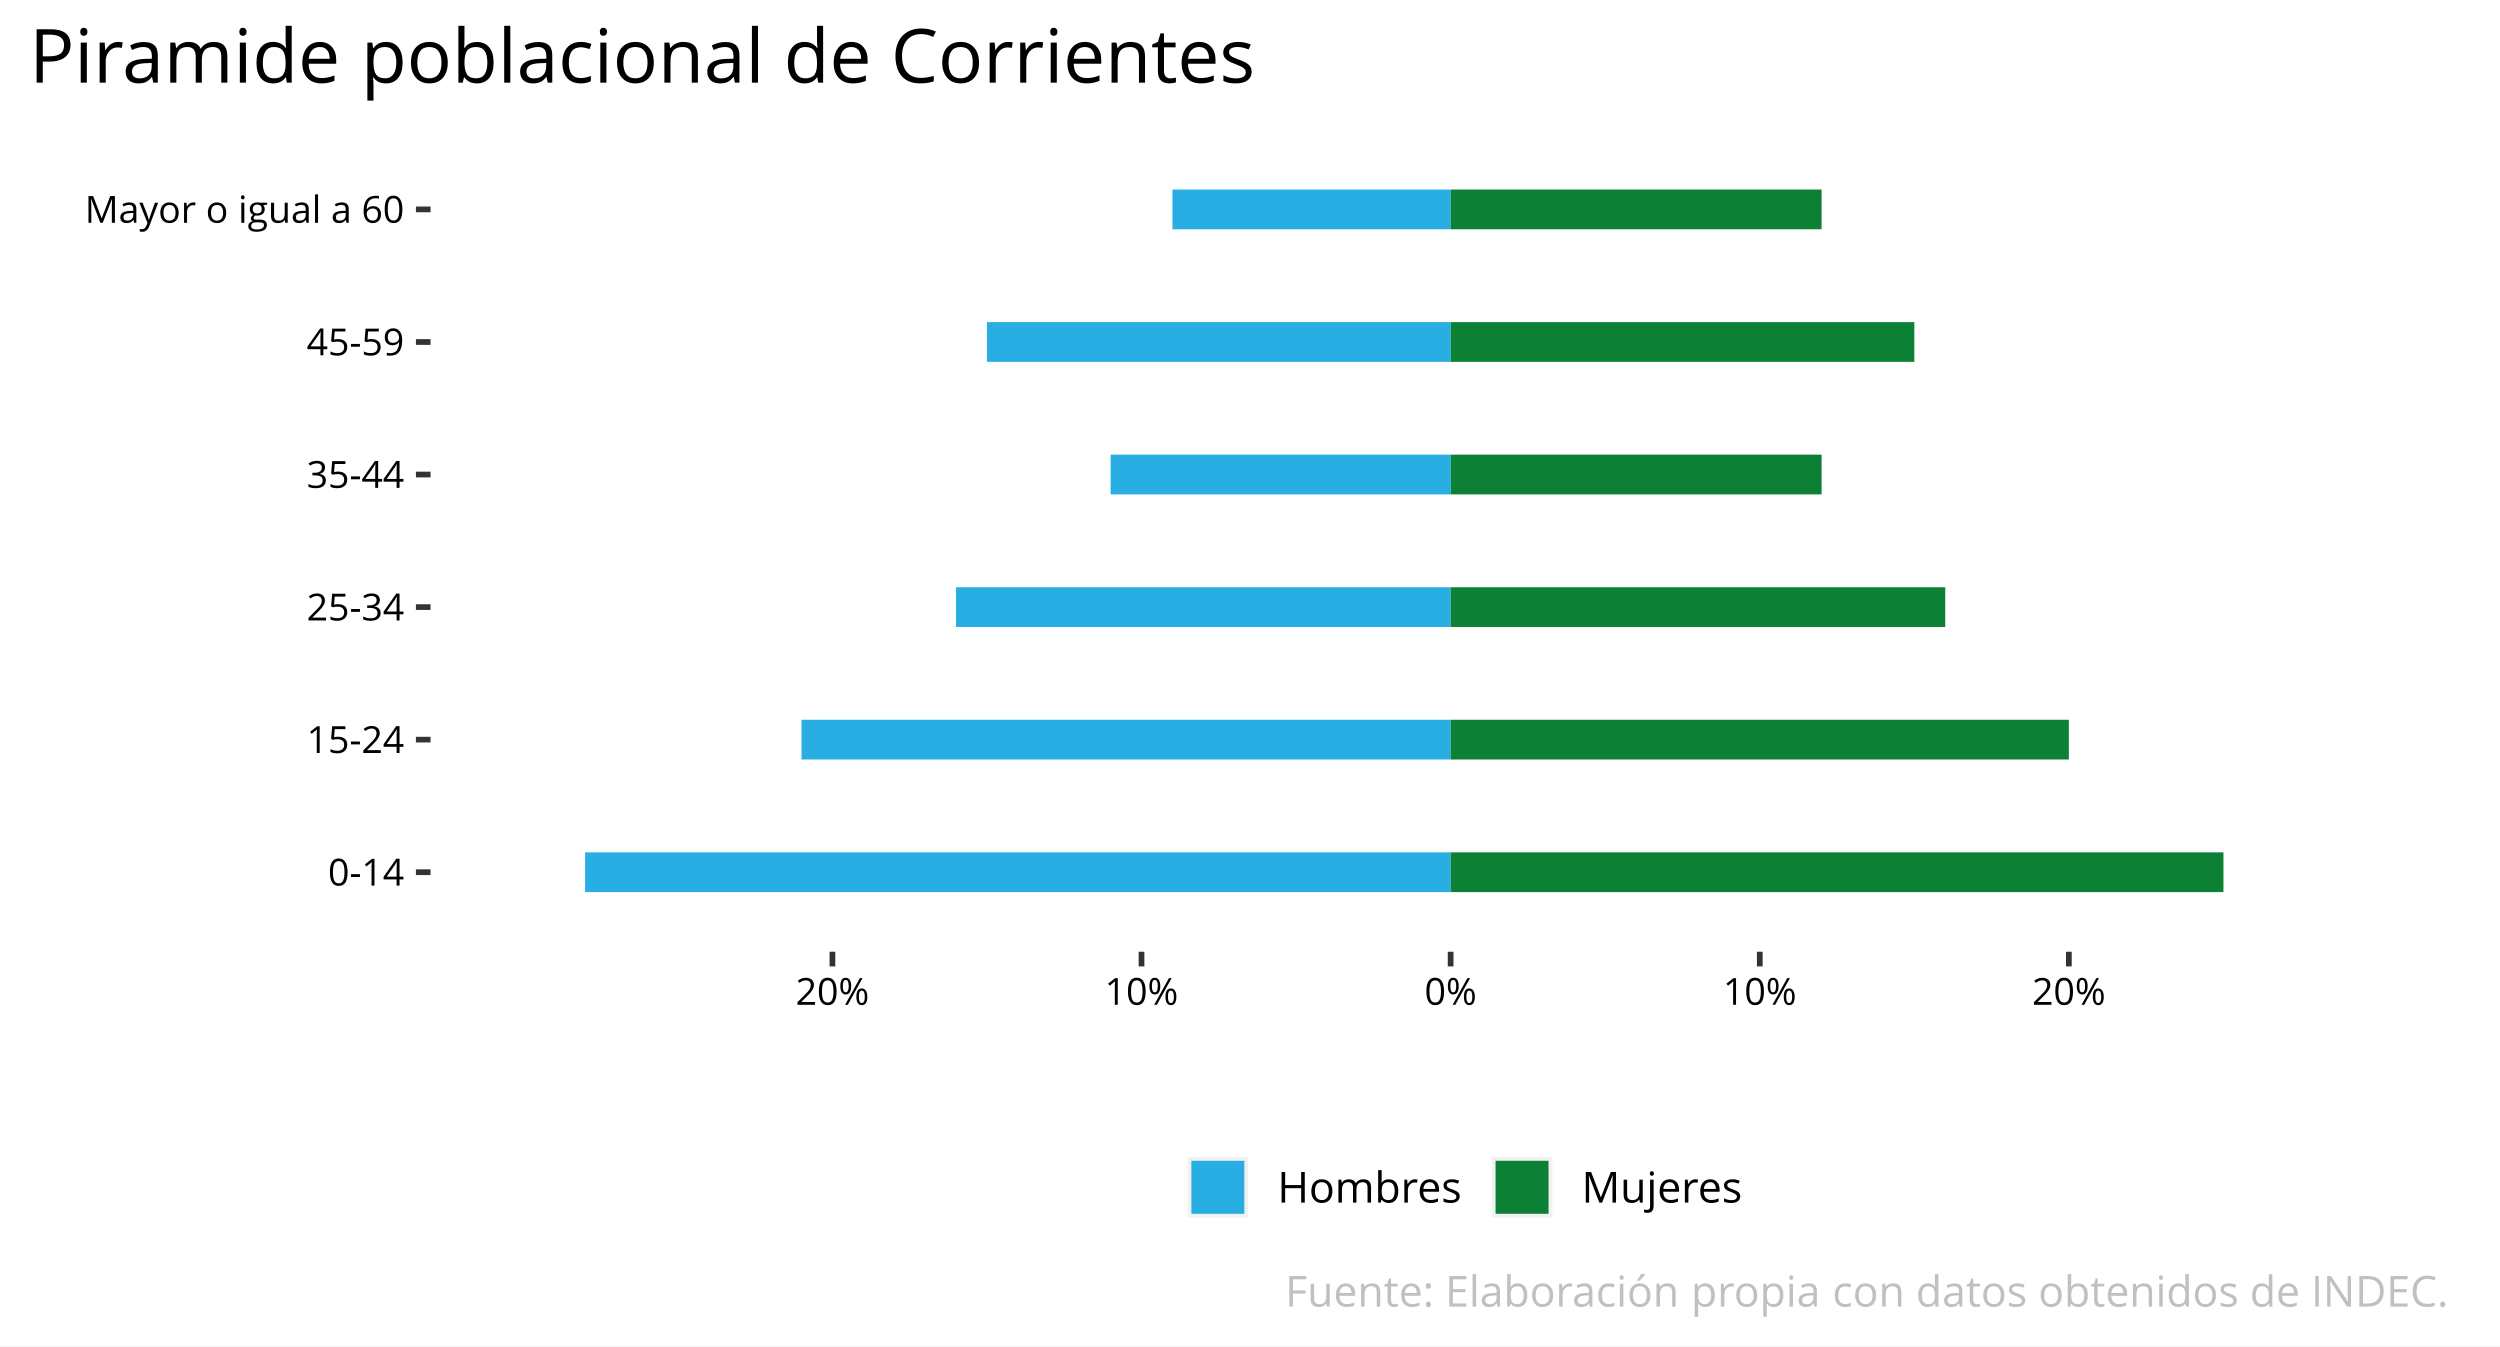
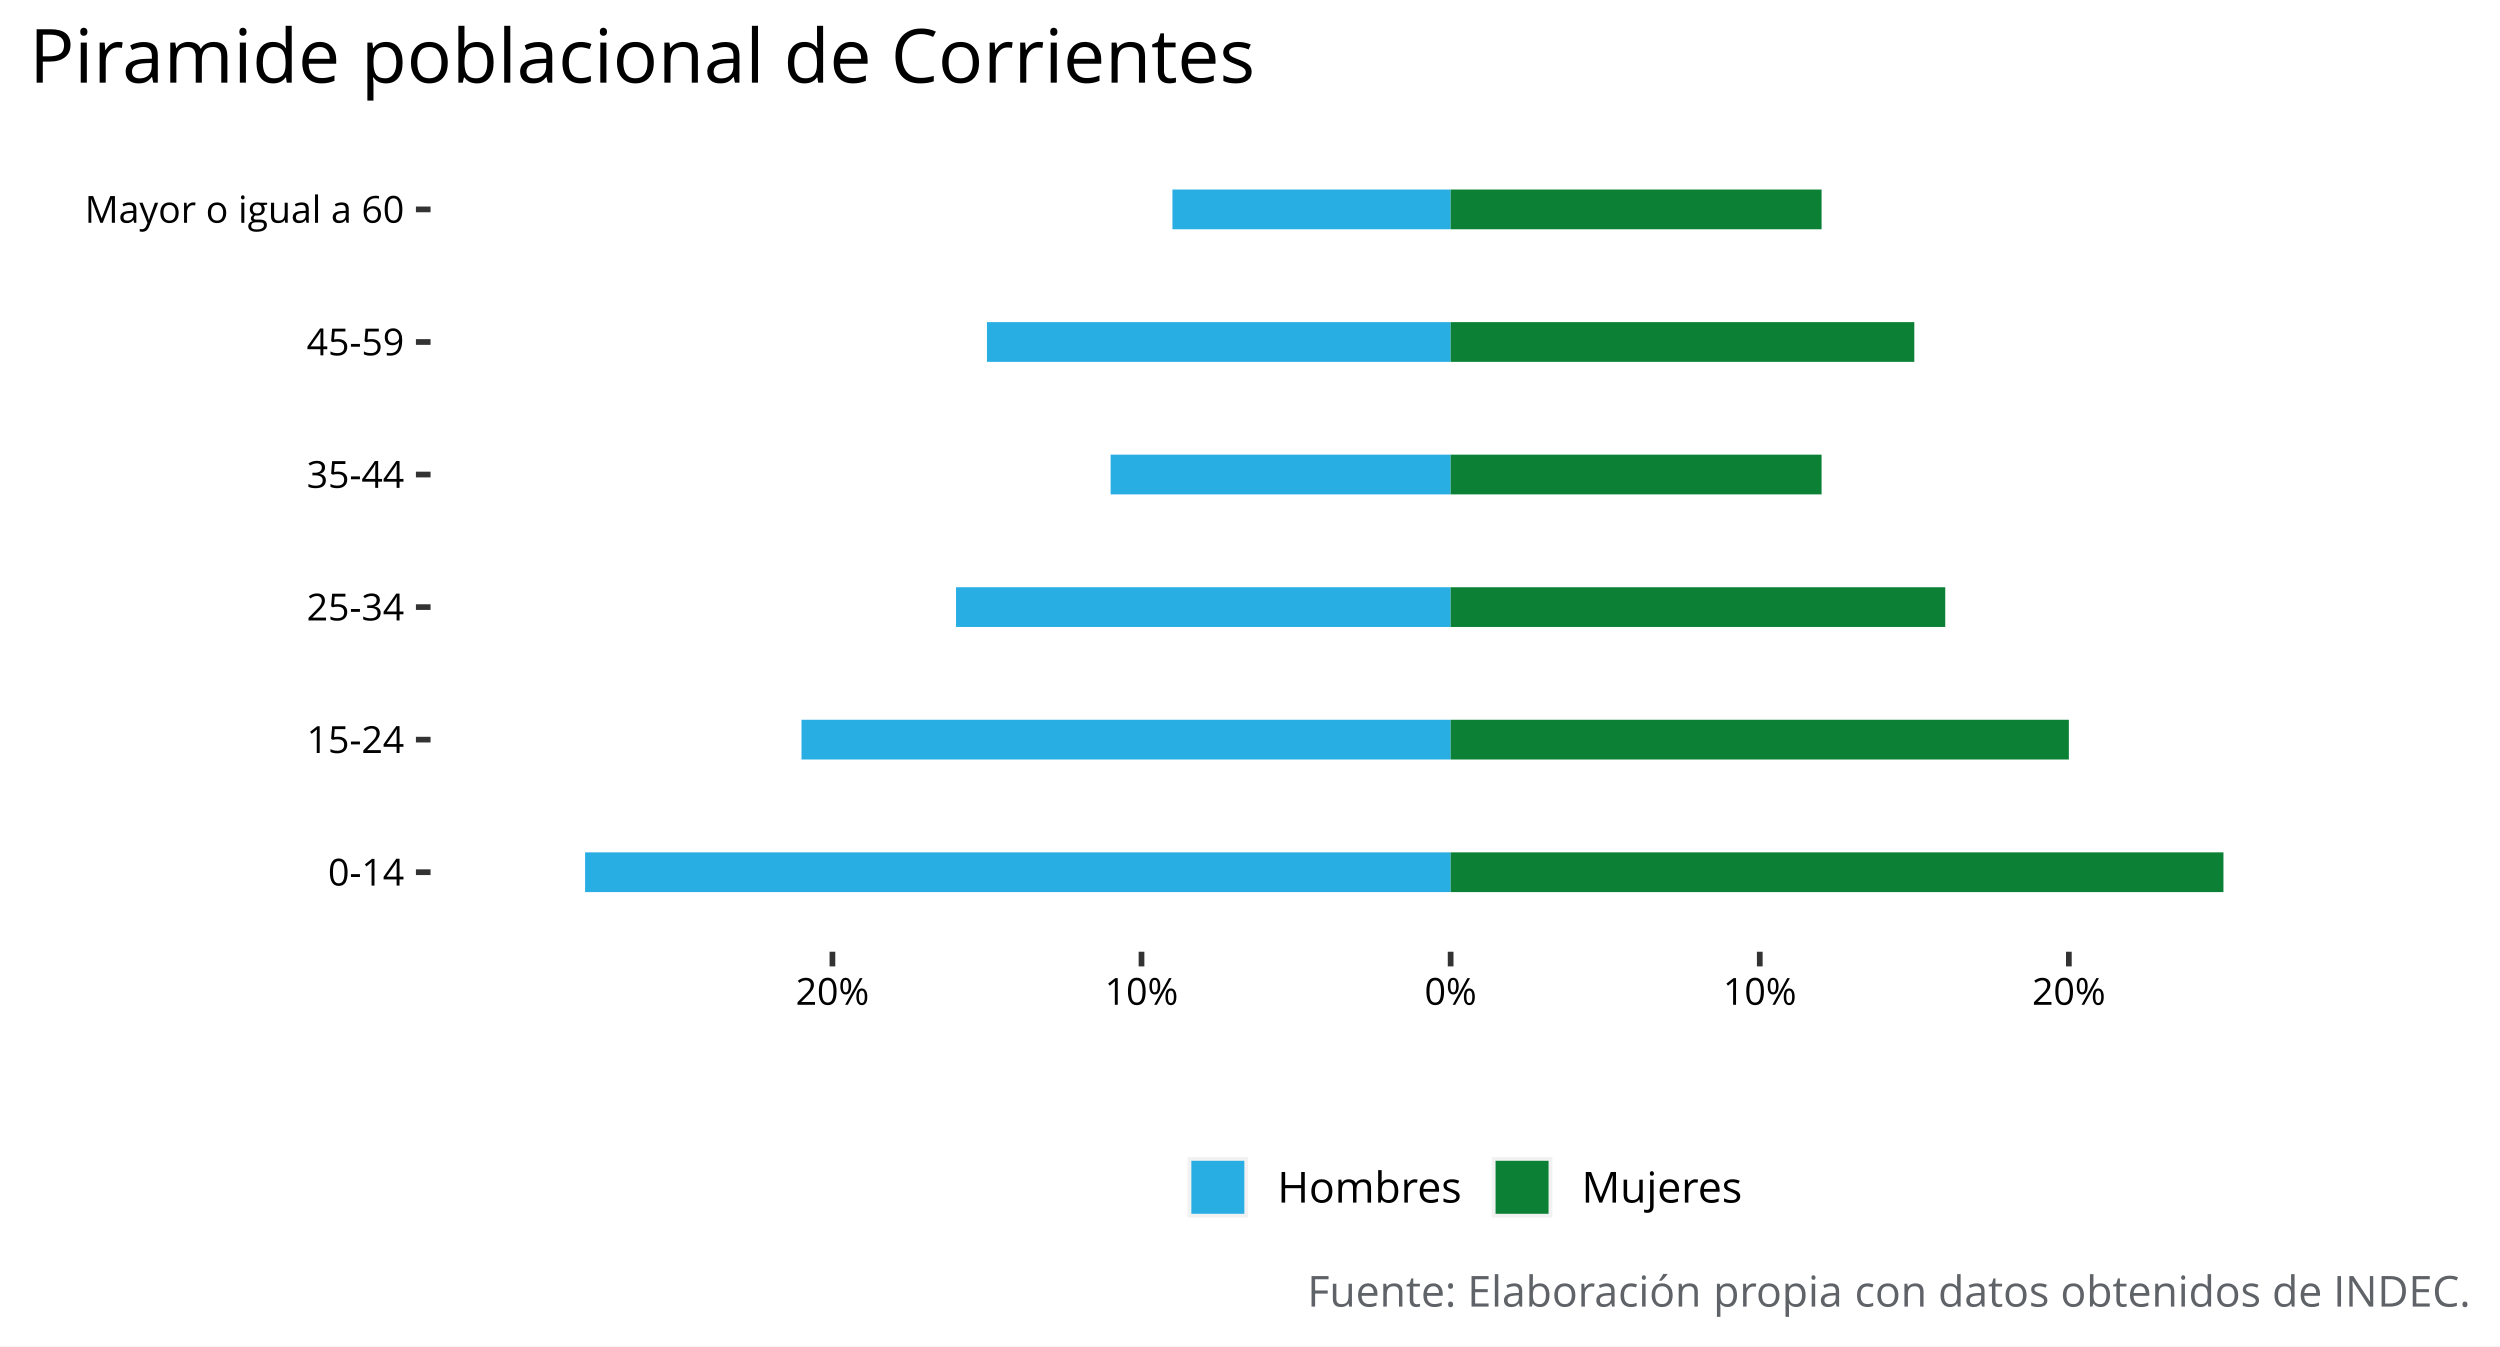
<svg xmlns="http://www.w3.org/2000/svg" class="svglite" width="468.00pt" height="252.00pt" viewBox="0 0 468.00 252.00">
  <defs>
    <style type="text/css">
    .svglite line, .svglite polyline, .svglite polygon, .svglite path, .svglite rect, .svglite circle {
      fill: none;
      stroke: #000000;
      stroke-linecap: round;
      stroke-linejoin: round;
      stroke-miterlimit: 10.00;
    }
  </style>
  </defs>
  <rect width="100%" height="100%" style="stroke: none; fill: #FFFFFF;" />
  <defs>
    <clipPath id="cpMC4wMHw0NjguMDB8MC4wMHwyNTIuMDA=">
      <rect x="0.00" y="0.00" width="468.00" height="252.00" />
    </clipPath>
  </defs>
  <g clip-path="url(#cpMC4wMHw0NjguMDB8MC4wMHwyNTIuMDA=)">
    <rect x="0.00" y="0" width="468.00" height="252.00" style="stroke-width: 1.07; stroke: #FFFFFF; fill: #FFFFFF;" />
  </g>
  <defs>
    <clipPath id="cpODAuNjB8NDYyLjUyfDI0LjMxfDE3OC4xNw==">
      <rect x="80.60" y="24.31" width="381.92" height="153.85" />
    </clipPath>
  </defs>
  <g clip-path="url(#cpODAuNjB8NDYyLjUyfDI0LjMxfDE3OC4xNw==)">
    <polyline points="97.96,178.17 97.96,24.31 " style="stroke-width: 0.53; stroke: #FFFFFF; stroke-linecap: butt;" />
    <polyline points="126.89,178.17 126.89,24.31 " style="stroke-width: 0.53; stroke: #FFFFFF; stroke-linecap: butt;" />
    <polyline points="184.76,178.17 184.76,24.31 " style="stroke-width: 0.53; stroke: #FFFFFF; stroke-linecap: butt;" />
    <polyline points="242.63,178.17 242.63,24.31 " style="stroke-width: 0.53; stroke: #FFFFFF; stroke-linecap: butt;" />
    <polyline points="300.49,178.17 300.49,24.31 " style="stroke-width: 0.53; stroke: #FFFFFF; stroke-linecap: butt;" />
    <polyline points="358.36,178.17 358.36,24.31 " style="stroke-width: 0.53; stroke: #FFFFFF; stroke-linecap: butt;" />
    <polyline points="416.23,178.17 416.23,24.31 " style="stroke-width: 0.53; stroke: #FFFFFF; stroke-linecap: butt;" />
    <polyline points="445.16,178.17 445.16,24.31 " style="stroke-width: 0.53; stroke: #FFFFFF; stroke-linecap: butt;" />
    <rect x="109.53" y="159.56" width="162.03" height="7.44" style="stroke-width: 1.07; stroke: none; stroke-linecap: square; stroke-linejoin: miter; fill: #29AEE4;" />
    <rect x="271.56" y="159.56" width="144.67" height="7.44" style="stroke-width: 1.07; stroke: none; stroke-linecap: square; stroke-linejoin: miter; fill: #0C8136;" />
    <rect x="150.04" y="134.74" width="121.52" height="7.44" style="stroke-width: 1.07; stroke: none; stroke-linecap: square; stroke-linejoin: miter; fill: #29AEE4;" />
    <rect x="271.56" y="134.74" width="115.73" height="7.44" style="stroke-width: 1.07; stroke: none; stroke-linecap: square; stroke-linejoin: miter; fill: #0C8136;" />
    <rect x="178.97" y="109.93" width="92.59" height="7.44" style="stroke-width: 1.07; stroke: none; stroke-linecap: square; stroke-linejoin: miter; fill: #29AEE4;" />
    <rect x="271.56" y="109.93" width="92.59" height="7.44" style="stroke-width: 1.07; stroke: none; stroke-linecap: square; stroke-linejoin: miter; fill: #0C8136;" />
    <rect x="207.91" y="85.11" width="63.65" height="7.44" style="stroke-width: 1.07; stroke: none; stroke-linecap: square; stroke-linejoin: miter; fill: #29AEE4;" />
    <rect x="271.56" y="85.11" width="69.44" height="7.44" style="stroke-width: 1.07; stroke: none; stroke-linecap: square; stroke-linejoin: miter; fill: #0C8136;" />
    <rect x="184.76" y="60.30" width="86.80" height="7.44" style="stroke-width: 1.07; stroke: none; stroke-linecap: square; stroke-linejoin: miter; fill: #29AEE4;" />
    <rect x="271.56" y="60.30" width="86.80" height="7.44" style="stroke-width: 1.07; stroke: none; stroke-linecap: square; stroke-linejoin: miter; fill: #0C8136;" />
    <rect x="219.48" y="35.48" width="52.08" height="7.44" style="stroke-width: 1.07; stroke: none; stroke-linecap: square; stroke-linejoin: miter; fill: #29AEE4;" />
    <rect x="271.56" y="35.48" width="69.44" height="7.44" style="stroke-width: 1.07; stroke: none; stroke-linecap: square; stroke-linejoin: miter; fill: #0C8136;" />
  </g>
  <g clip-path="url(#cpMC4wMHw0NjguMDB8MC4wMHwyNTIuMDA=)">
    <text x="75.67" y="165.78" text-anchor="end" style="font-size: 7.00px; font-family: Open Sans;" textLength="14.26px" lengthAdjust="spacingAndGlyphs">0-14</text>
    <text x="75.67" y="140.96" text-anchor="end" style="font-size: 7.00px; font-family: Open Sans;" textLength="18.27px" lengthAdjust="spacingAndGlyphs">15-24</text>
    <text x="75.67" y="116.15" text-anchor="end" style="font-size: 7.00px; font-family: Open Sans;" textLength="18.27px" lengthAdjust="spacingAndGlyphs">25-34</text>
    <text x="75.67" y="91.33" text-anchor="end" style="font-size: 7.00px; font-family: Open Sans;" textLength="18.27px" lengthAdjust="spacingAndGlyphs">35-44</text>
    <text x="75.67" y="66.52" text-anchor="end" style="font-size: 7.00px; font-family: Open Sans;" textLength="18.27px" lengthAdjust="spacingAndGlyphs">45-59</text>
    <text x="75.67" y="41.70" text-anchor="end" style="font-size: 7.00px; font-family: Open Sans;" textLength="59.82px" lengthAdjust="spacingAndGlyphs">Mayor o igual a 60</text>
    <polyline points="77.86,163.28 80.60,163.28 " style="stroke-width: 1.07; stroke: #333333; stroke-linecap: butt;" />
    <polyline points="77.86,138.46 80.60,138.46 " style="stroke-width: 1.07; stroke: #333333; stroke-linecap: butt;" />
    <polyline points="77.86,113.65 80.60,113.65 " style="stroke-width: 1.07; stroke: #333333; stroke-linecap: butt;" />
    <polyline points="77.86,88.83 80.60,88.83 " style="stroke-width: 1.07; stroke: #333333; stroke-linecap: butt;" />
    <polyline points="77.86,64.02 80.60,64.02 " style="stroke-width: 1.07; stroke: #333333; stroke-linecap: butt;" />
    <polyline points="77.86,39.20 80.60,39.20 " style="stroke-width: 1.07; stroke: #333333; stroke-linecap: butt;" />
    <polyline points="155.83,180.91 155.83,178.17 " style="stroke-width: 1.07; stroke: #333333; stroke-linecap: butt;" />
    <polyline points="213.69,180.91 213.69,178.17 " style="stroke-width: 1.07; stroke: #333333; stroke-linecap: butt;" />
    <polyline points="271.56,180.91 271.56,178.17 " style="stroke-width: 1.07; stroke: #333333; stroke-linecap: butt;" />
    <polyline points="329.43,180.91 329.43,178.17 " style="stroke-width: 1.07; stroke: #333333; stroke-linecap: butt;" />
    <polyline points="387.29,180.91 387.29,178.17 " style="stroke-width: 1.07; stroke: #333333; stroke-linecap: butt;" />
    <text x="155.83" y="188.10" text-anchor="middle" style="font-size: 7.00px; font-family: Open Sans;" textLength="13.77px" lengthAdjust="spacingAndGlyphs">20%</text>
    <text x="213.69" y="188.10" text-anchor="middle" style="font-size: 7.00px; font-family: Open Sans;" textLength="13.77px" lengthAdjust="spacingAndGlyphs">10%</text>
    <text x="271.56" y="188.10" text-anchor="middle" style="font-size: 7.00px; font-family: Open Sans;" textLength="9.76px" lengthAdjust="spacingAndGlyphs">0%</text>
    <text x="329.43" y="188.10" text-anchor="middle" style="font-size: 7.00px; font-family: Open Sans;" textLength="13.77px" lengthAdjust="spacingAndGlyphs">10%</text>
    <text x="387.29" y="188.10" text-anchor="middle" style="font-size: 7.00px; font-family: Open Sans;" textLength="13.77px" lengthAdjust="spacingAndGlyphs">20%</text>
    <rect x="211.35" y="211.11" width="120.41" height="22.30" style="stroke-width: 1.07; stroke: none; fill: #FFFFFF;" />
    <rect x="222.31" y="216.59" width="11.34" height="11.34" style="stroke-width: 1.07; stroke: none; fill: #F2F2F2;" />
    <rect x="223.02" y="217.30" width="9.92" height="9.92" style="stroke-width: 1.07; stroke: none; stroke-linecap: square; stroke-linejoin: miter; fill: #29AEE4;" />
    <rect x="279.26" y="216.59" width="11.34" height="11.34" style="stroke-width: 1.07; stroke: none; fill: #F2F2F2;" />
    <rect x="279.97" y="217.30" width="9.92" height="9.92" style="stroke-width: 1.07; stroke: none; stroke-linecap: square; stroke-linejoin: miter; fill: #0C8136;" />
    <text x="239.13" y="225.12" style="font-size: 8.00px; font-family: Open Sans;" textLength="34.65px" lengthAdjust="spacingAndGlyphs">Hombres</text>
    <text x="296.08" y="225.12" style="font-size: 8.00px; font-family: Open Sans;" textLength="30.21px" lengthAdjust="spacingAndGlyphs">Mujeres</text>
    <text x="5.48" y="15.47" style="font-size: 14.00px; font-family: Open Sans;" textLength="58.46px" lengthAdjust="spacingAndGlyphs">Piramide</text>
    <text x="67.57" y="15.47" style="font-size: 14.00px; font-family: Open Sans;" textLength="75.50px" lengthAdjust="spacingAndGlyphs">poblacional</text>
    <text x="146.71" y="15.47" style="font-size: 14.00px; font-family: Open Sans;" textLength="16.43px" lengthAdjust="spacingAndGlyphs">de</text>
    <text x="166.77" y="15.47" style="font-size: 14.00px; font-family: Open Sans;" textLength="68.17px" lengthAdjust="spacingAndGlyphs">Corrientes</text>
-     <text x="240.58" y="244.60" style="font-size: 8.00px; fill: #C0C0C0; font-family: Open Sans;" textLength="27.87px" lengthAdjust="spacingAndGlyphs">Fuente:</text>
-     <text x="270.53" y="244.60" style="font-size: 8.00px; fill: #C0C0C0; font-family: Open Sans;" textLength="43.95px" lengthAdjust="spacingAndGlyphs">Elaboración</text>
-     <text x="316.56" y="244.60" style="font-size: 8.00px; fill: #C0C0C0; font-family: Open Sans;" textLength="24.38px" lengthAdjust="spacingAndGlyphs">propia</text>
-     <text x="343.02" y="244.60" style="font-size: 8.00px; fill: #C0C0C0; font-family: Open Sans;" textLength="13.55px" lengthAdjust="spacingAndGlyphs">con</text>
-     <text x="358.65" y="244.60" style="font-size: 8.00px; fill: #C0C0C0; font-family: Open Sans;" textLength="20.82px" lengthAdjust="spacingAndGlyphs">datos</text>
-     <text x="381.56" y="244.60" style="font-size: 8.00px; fill: #C0C0C0; font-family: Open Sans;" textLength="37.53px" lengthAdjust="spacingAndGlyphs">obtenidos</text>
-     <text x="421.16" y="244.60" style="font-size: 8.00px; fill: #C0C0C0; font-family: Open Sans;" textLength="9.39px" lengthAdjust="spacingAndGlyphs">de</text>
-     <text x="432.63" y="244.60" style="font-size: 8.00px; fill: #C0C0C0; font-family: Open Sans;" textLength="25.73px" lengthAdjust="spacingAndGlyphs">INDEC.</text>
+     <text x="244.74" y="244.60" style="font-size: 8.00px; fill: #5F6368; font-family: Open Sans;" textLength="27.87px" lengthAdjust="spacingAndGlyphs">Fuente:</text>
+     <text x="274.69" y="244.60" style="font-size: 8.00px; fill: #5F6368; font-family: Open Sans;" textLength="43.95px" lengthAdjust="spacingAndGlyphs">Elaboración</text>
+     <text x="320.72" y="244.60" style="font-size: 8.00px; fill: #5F6368; font-family: Open Sans;" textLength="24.38px" lengthAdjust="spacingAndGlyphs">propia</text>
+     <text x="347.18" y="244.60" style="font-size: 8.00px; fill: #5F6368; font-family: Open Sans;" textLength="13.55px" lengthAdjust="spacingAndGlyphs">con</text>
+     <text x="362.81" y="244.60" style="font-size: 8.00px; fill: #5F6368; font-family: Open Sans;" textLength="20.82px" lengthAdjust="spacingAndGlyphs">datos</text>
+     <text x="385.72" y="244.60" style="font-size: 8.00px; fill: #5F6368; font-family: Open Sans;" textLength="37.53px" lengthAdjust="spacingAndGlyphs">obtenidos</text>
+     <text x="425.33" y="244.60" style="font-size: 8.00px; fill: #5F6368; font-family: Open Sans;" textLength="9.39px" lengthAdjust="spacingAndGlyphs">de</text>
+     <text x="436.79" y="244.60" style="font-size: 8.00px; fill: #5F6368; font-family: Open Sans;" textLength="25.73px" lengthAdjust="spacingAndGlyphs">INDEC.</text>
  </g>
</svg>
